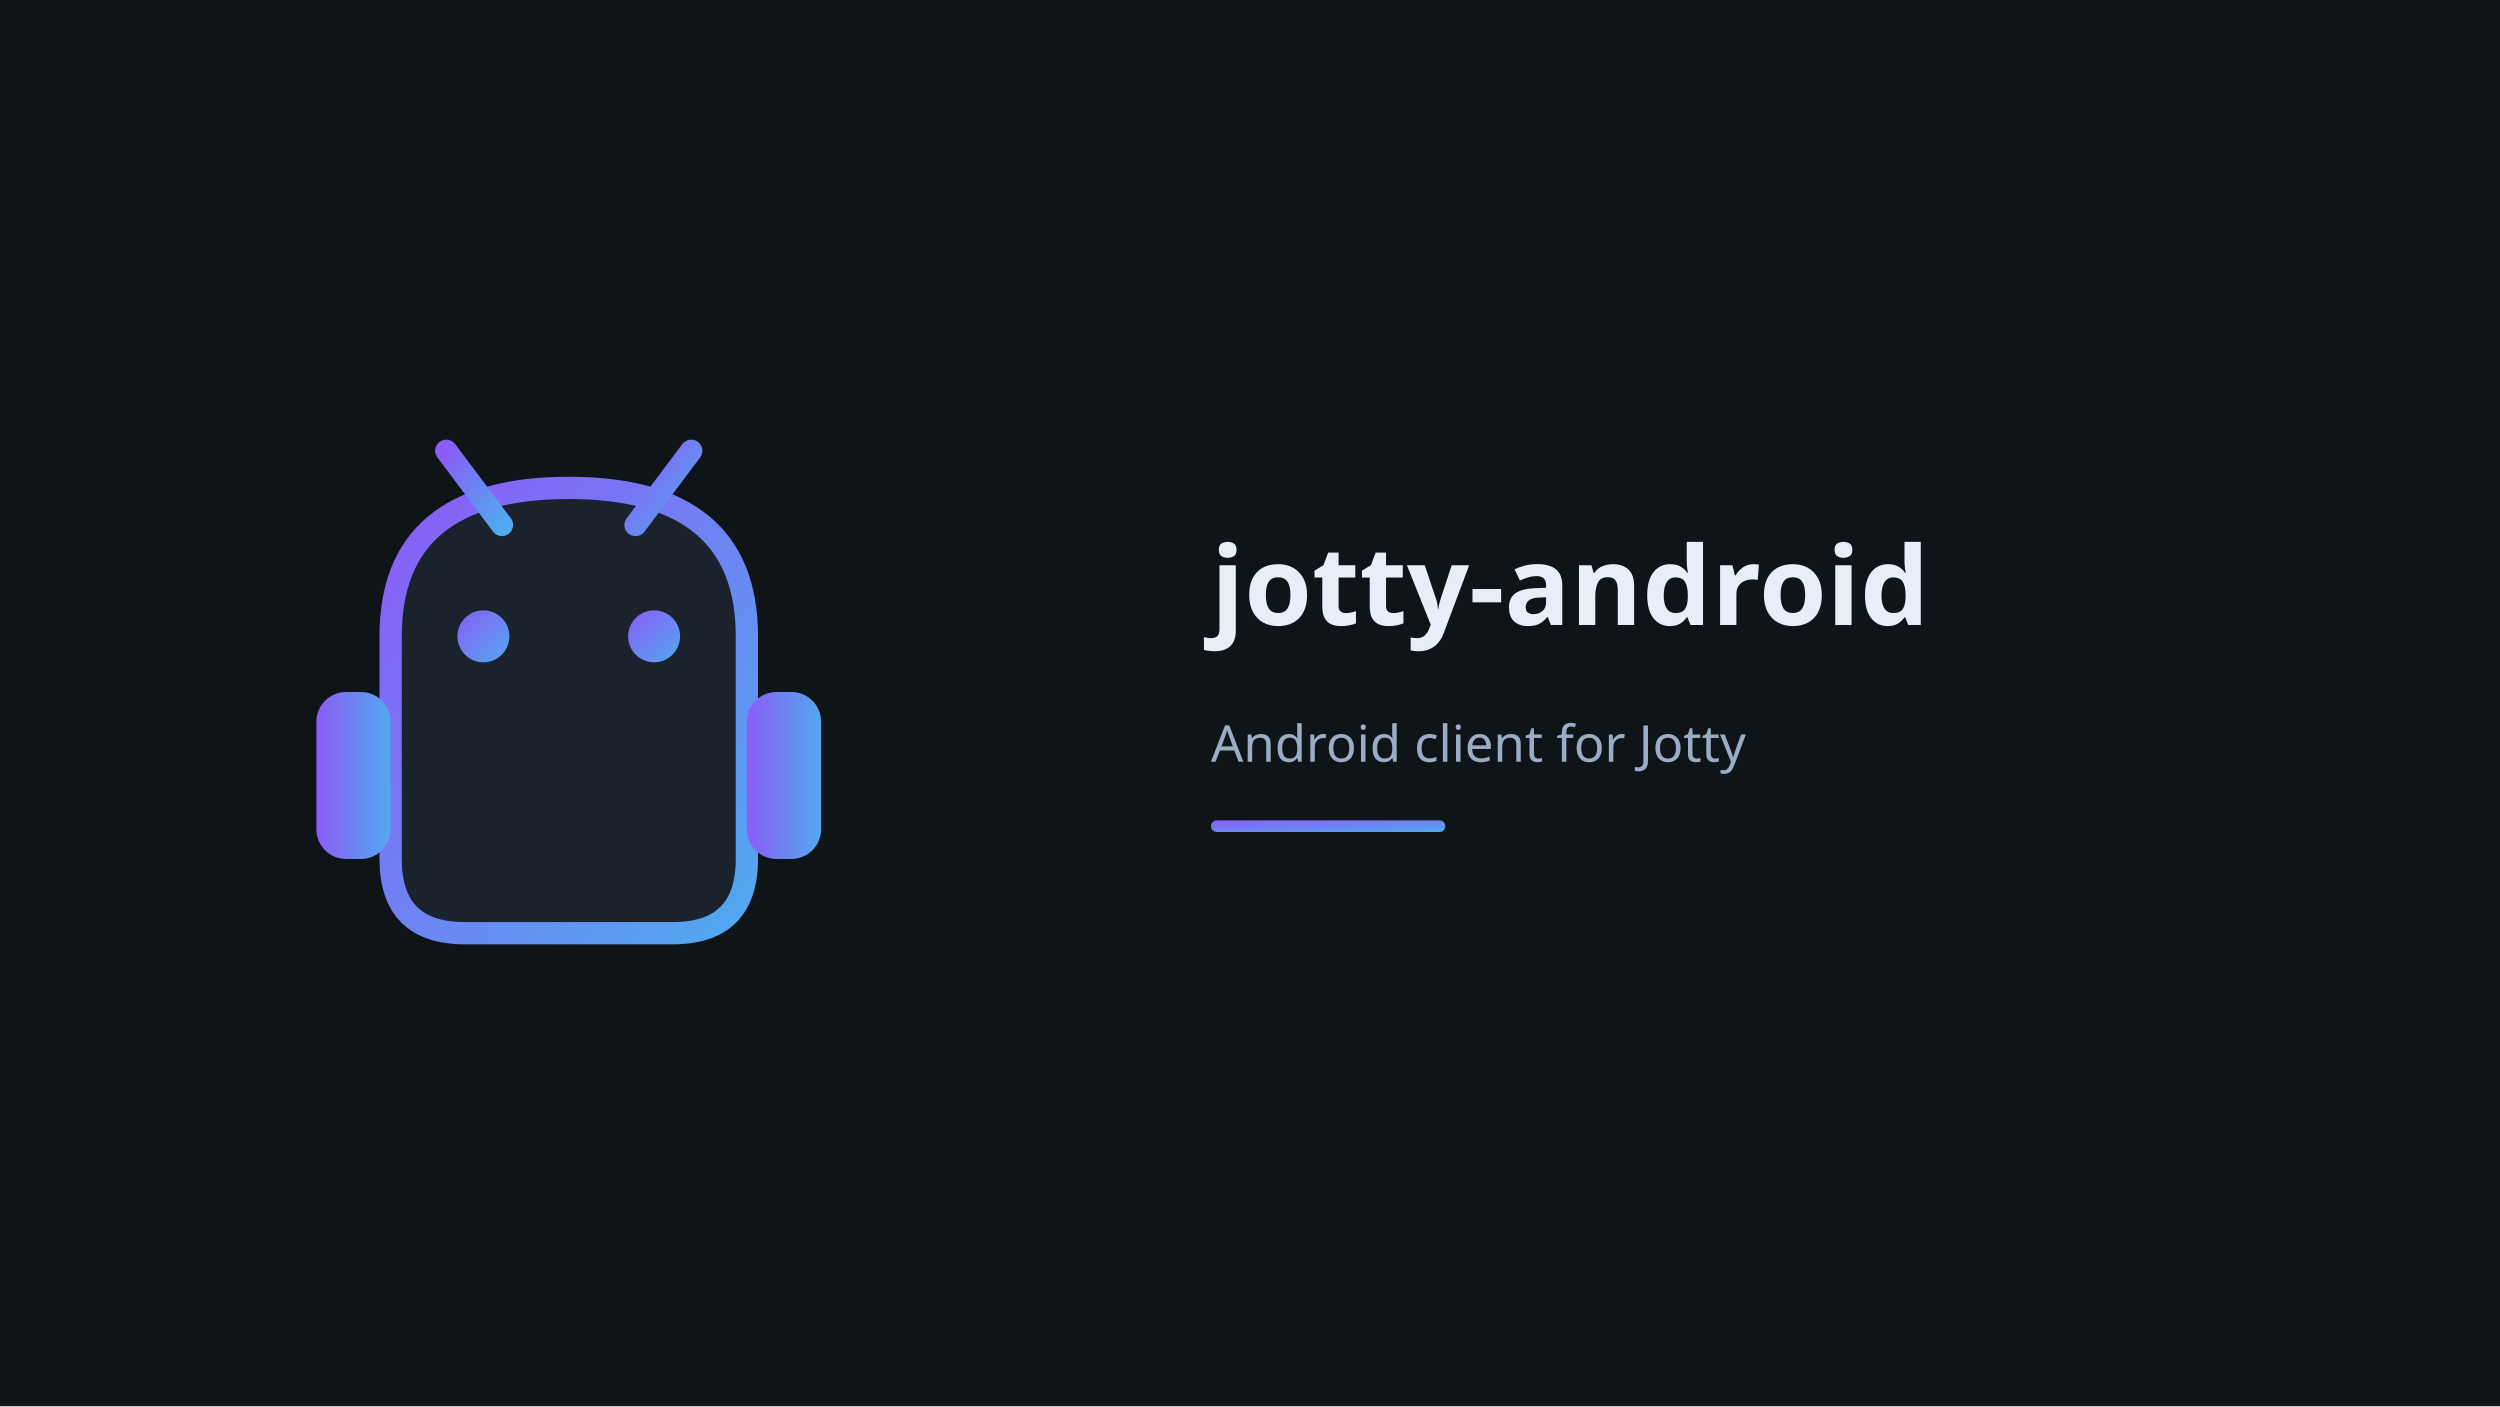
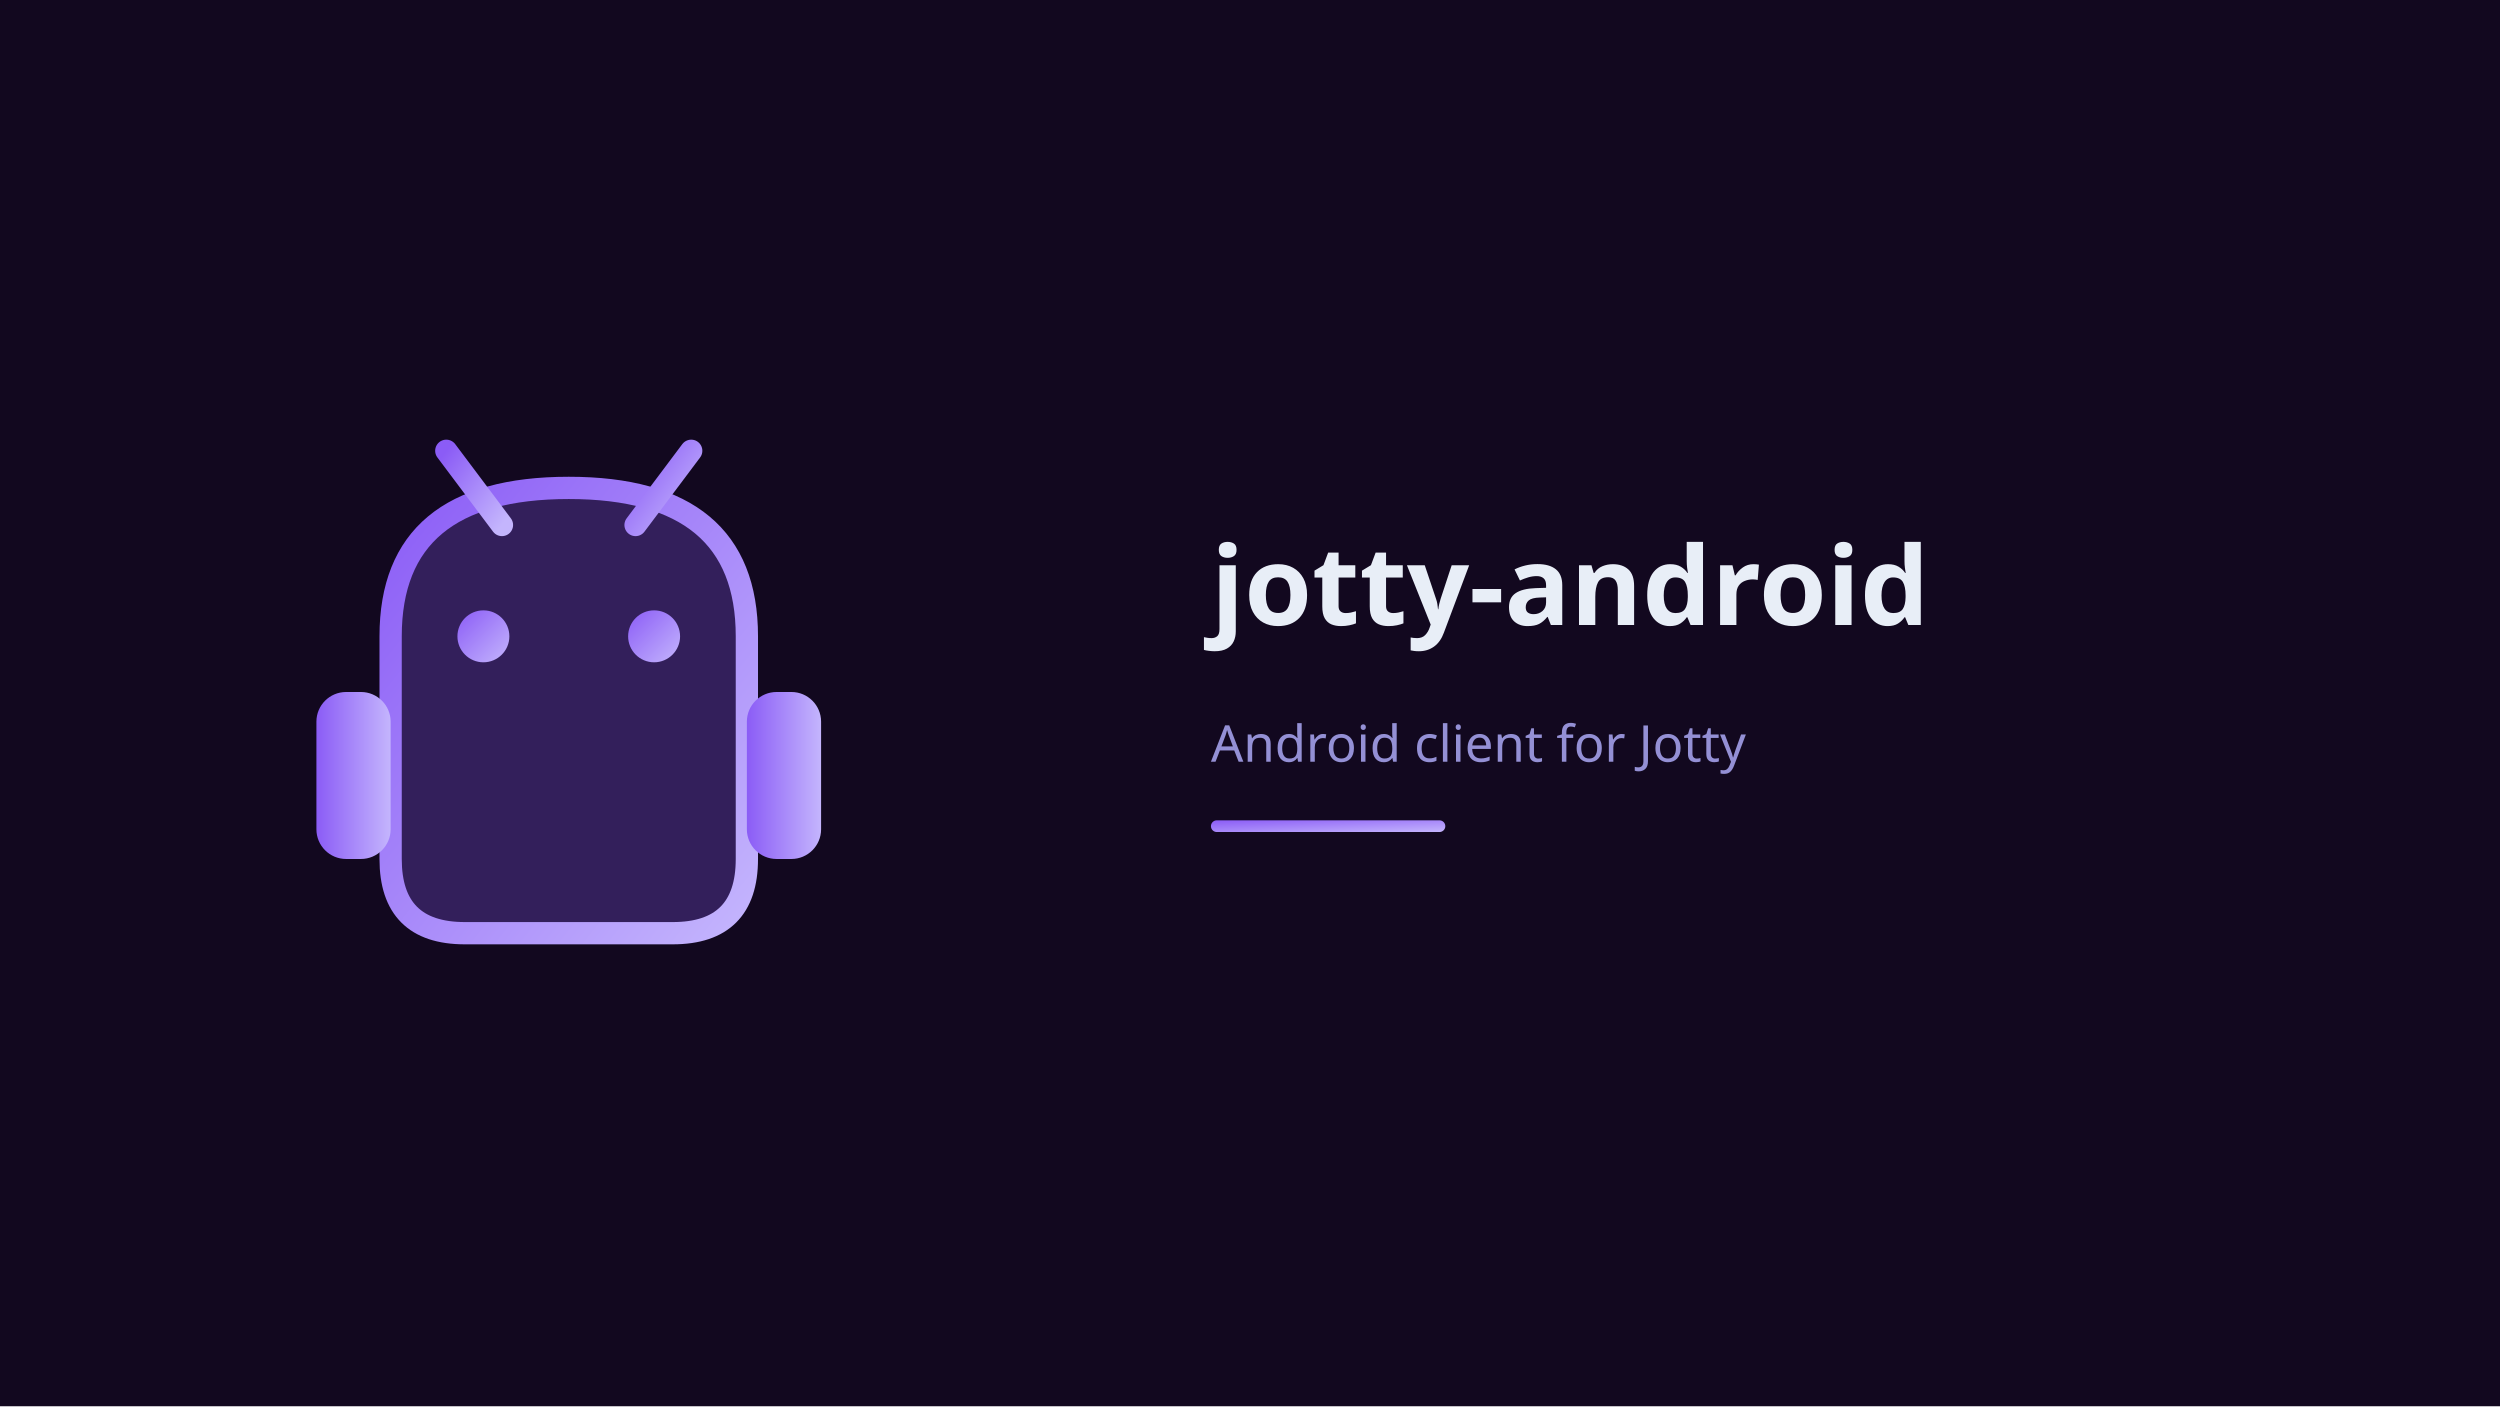
<svg xmlns="http://www.w3.org/2000/svg" viewBox="0 0 1280 720" width="1280" height="720" role="img" aria-label="jotty-android">
  <defs>
    <linearGradient id="ac" x1="0" y1="0" x2="1" y2="1">
      <stop offset="0" stop-color="#8b5cf6" />
-       <stop offset="1" stop-color="#51a9f0" />
+       <stop offset="1" stop-color="#c4b5fd" />
    </linearGradient>
    <linearGradient id="gWarm" x1="0%" y1="0%" x2="100%" y2="0%">
      <stop offset="0%" stop-color="#8b5cf6" />
-       <stop offset="100%" stop-color="#51a9f0" />
+       <stop offset="100%" stop-color="#c4b5fd" />
    </linearGradient>
    <linearGradient id="canvasGrad" x1="0%" y1="0%" x2="100%" y2="100%">
-       <stop offset="0%" stop-color="#0a0e14" />
-       <stop offset="45%" stop-color="#151c28" />
-       <stop offset="100%" stop-color="#0c1820" />
-     </linearGradient>
-     <linearGradient id="bg" x1="0" y1="0" x2="1" y2="1">
-       <stop offset="0" stop-color="#1e1b4b" />
-       <stop offset="0.55" stop-color="#0f3a4a" />
-       <stop offset="1" stop-color="#0f766e" />
+       <stop offset="0%" stop-color="#120e1f" />
+       <stop offset="45%" stop-color="#2c1a4e" />
+       <stop offset="100%" stop-color="#12081f" />
    </linearGradient>
    <radialGradient id="glowA" cx="18%" cy="22%" r="55%">
-       <stop offset="0%" stop-color="#8b5cf6" stop-opacity="0.22" />
+       <stop offset="0%" stop-color="#8b5cf6" stop-opacity="0.28" />
      <stop offset="100%" stop-color="#8b5cf6" stop-opacity="0" />
    </radialGradient>
    <radialGradient id="glowB" cx="88%" cy="78%" r="50%">
-       <stop offset="0%" stop-color="#51a9f0" stop-opacity="0.20" />
-       <stop offset="100%" stop-color="#51a9f0" stop-opacity="0" />
+       <stop offset="0%" stop-color="#c4b5fd" stop-opacity="0.24" />
+       <stop offset="100%" stop-color="#c4b5fd" stop-opacity="0" />
    </radialGradient>
  </defs>
-   <rect width="1280" height="720" fill="#0f1419" />
+   <rect width="1280" height="720" fill="#12081f" />
  <g transform="translate(48 116.8) scale(0.95)">
-     <path d="M160 220 Q160 140 256 140 Q352 140 352 220 L352 340 Q352 380 312 380 L200 380 Q160 380 160 340 Z" fill="#1a222d" stroke="url(#ac)" stroke-width="12" />
+     <path d="M160 220 Q160 140 256 140 Q352 140 352 220 L352 340 Q352 380 312 380 L200 380 Q160 380 160 340 Z" fill="#331f5b" stroke="url(#ac)" stroke-width="12" />
    <circle cx="210" cy="220" r="14" fill="url(#ac)" />
    <circle cx="302" cy="220" r="14" fill="url(#ac)" />
    <line x1="190" y1="120" x2="220" y2="160" stroke="url(#ac)" stroke-width="12" stroke-linecap="round" />
    <line x1="322" y1="120" x2="292" y2="160" stroke="url(#ac)" stroke-width="12" stroke-linecap="round" />
    <rect x="120" y="250" width="40" height="90" rx="16" fill="url(#gWarm)" />
    <rect x="352" y="250" width="40" height="90" rx="16" fill="url(#gWarm)" />
  </g>
  <text x="620" y="320" font-family="Segoe UI, system-ui, sans-serif" font-size="56" font-weight="700" fill="#e8eef7">jotty-android</text>
-   <text x="620" y="390" font-family="Segoe UI, system-ui, sans-serif" font-size="26" font-weight="500" fill="#9aadc4">Android client for Jotty</text>
+   <text x="620" y="390" font-family="Segoe UI, system-ui, sans-serif" font-size="26" font-weight="500" fill="#9490d5">Android client for Jotty</text>
  <rect x="620" y="420" width="120" height="6" rx="3" fill="url(#ac)" />
</svg>
